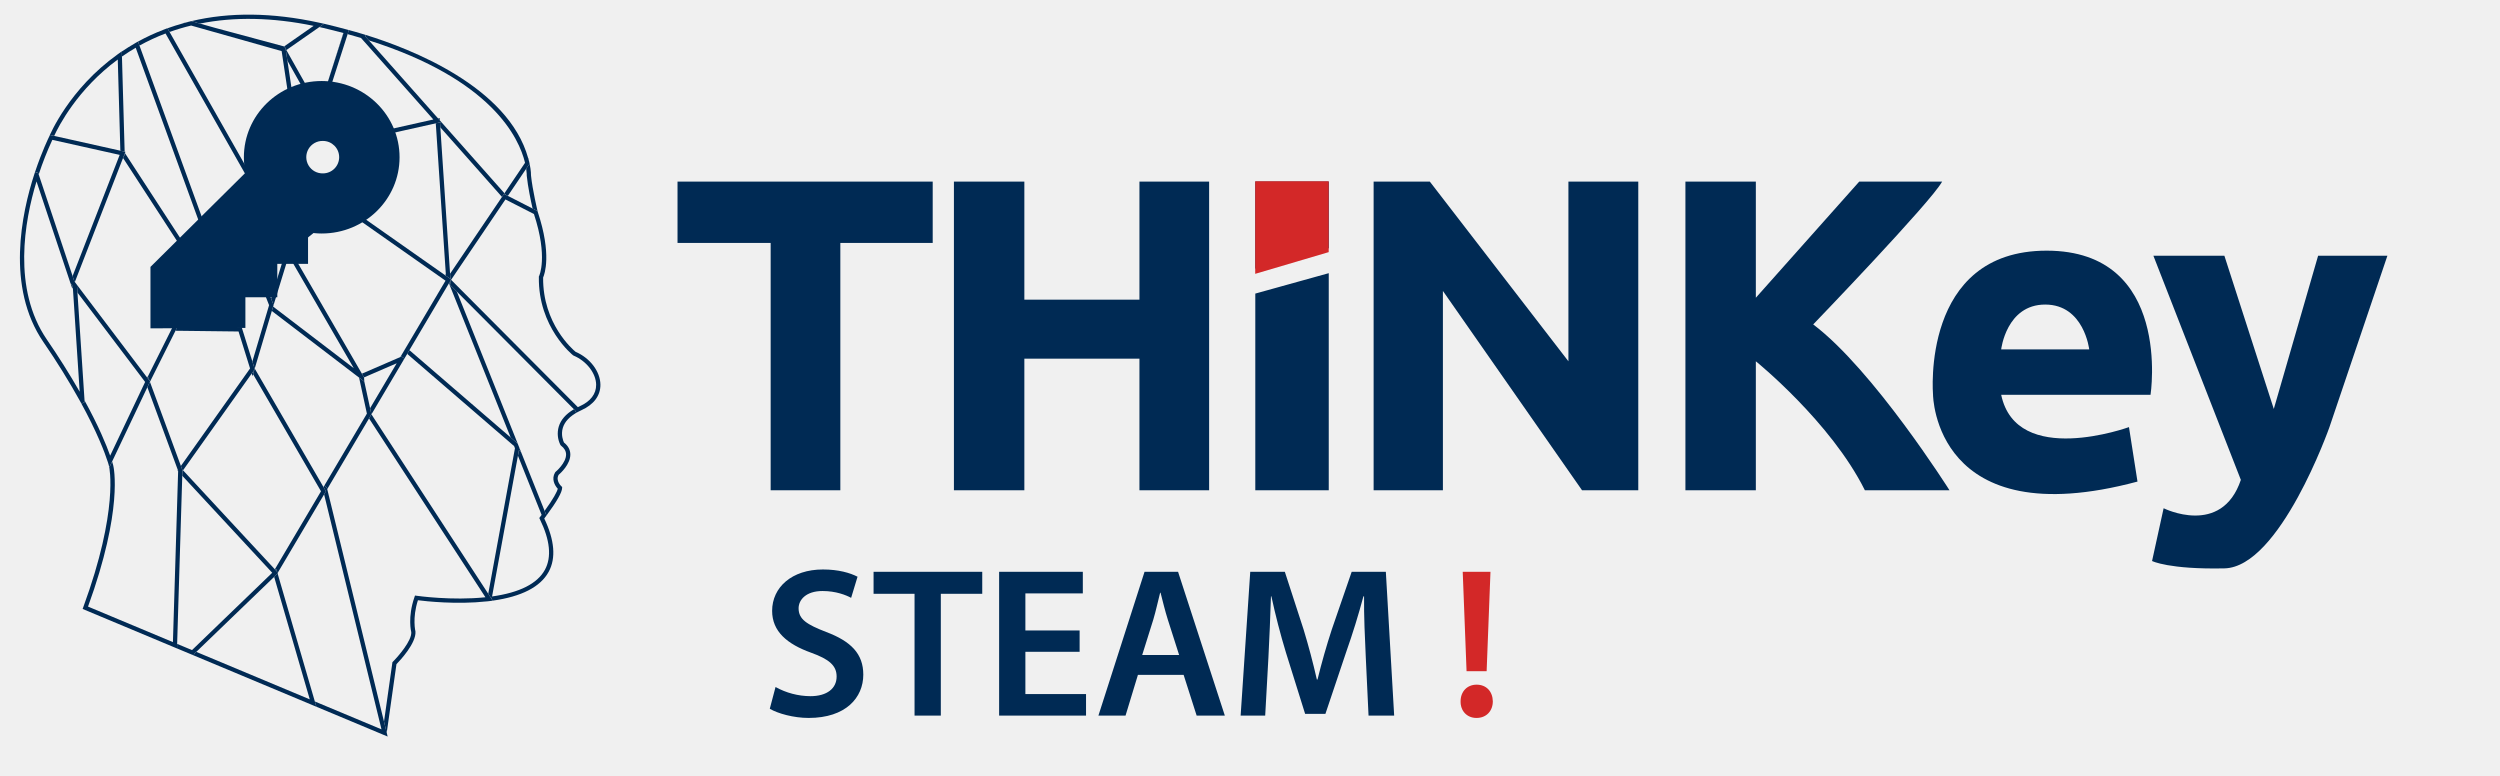
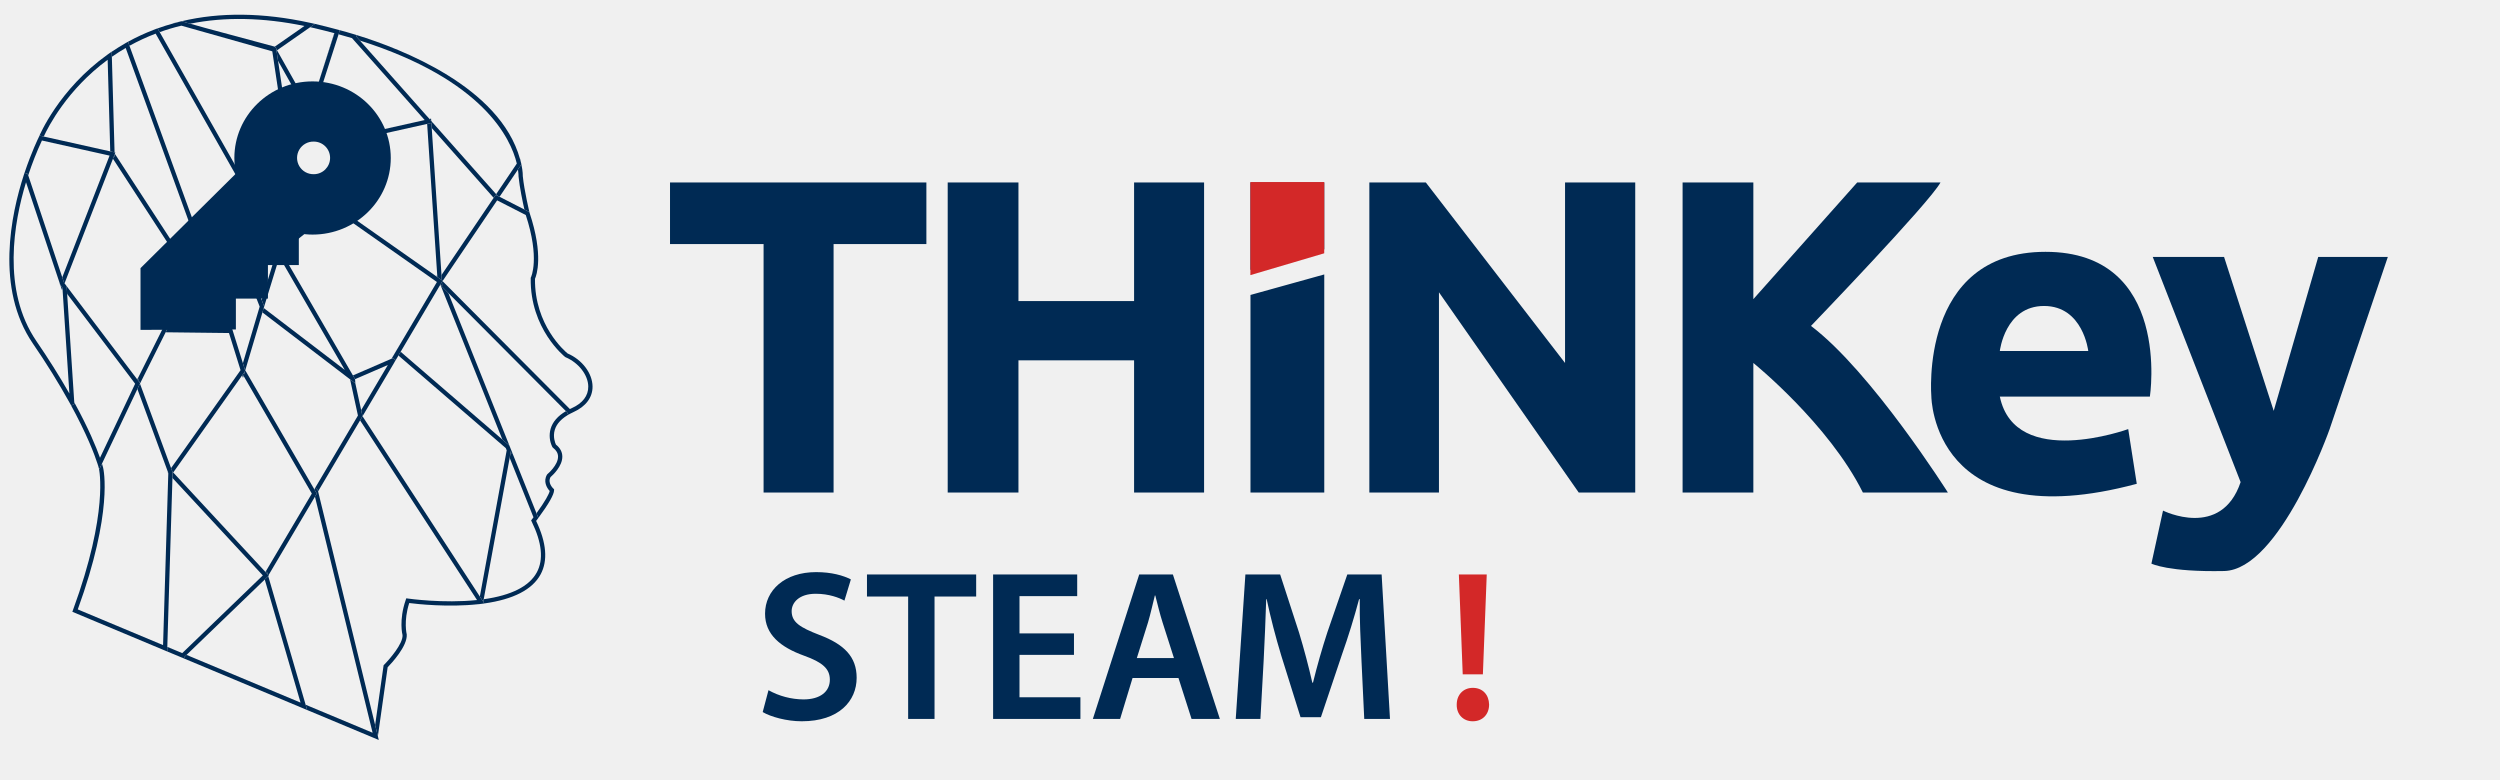
- <svg xmlns="http://www.w3.org/2000/svg" width="216" height="67" fill="none">
-   <mask id="a" style="mask-type:luminance" maskUnits="userSpaceOnUse" x="0" y="0" width="216" height="67">
-     <path d="M.917 0h214.417v66.306H.917V0Z" fill="#fff" />
+ <svg xmlns="http://www.w3.org/2000/svg" width="215" height="67" fill="none">
+   <mask id="a" style="mask-type:luminance" maskUnits="userSpaceOnUse" x="0" y="0" width="215" height="67">
+     <path d="M0 0h214.417v66.306H0V0Z" fill="#fff" />
  </mask>
  <g mask="url(#a)">
-     <path d="M145.62 15.693V42.36h6.085V31.216s6.477 5.228 9.421 11.144h7.311s-6.575-10.409-11.776-14.33c0 0 10.206-10.605 11.138-12.337h-7.164l-8.93 10.033V15.693h-6.085Z" fill="#002A54" />
-     <path d="M172.902 30.186s.442-3.872 3.803-3.872c3.361 0 3.803 3.872 3.803 3.872h-7.606Zm3.926-8.529c-10.894 0-9.814 12.451-9.814 12.451s.098 12.206 17.665 7.5l-.736-4.706s-9.716 3.53-11.041-2.794h12.905s1.914-12.451-8.979-12.451Z" fill="#002A54" />
-     <path d="M186.054 22.098h6.133l4.269 13.236 3.828-13.236h5.986l-5.005 14.805s-4.269 12.107-9.078 12.205c-4.808.099-6.249-.637-6.249-.637l.999-4.559s5.005 2.5 6.673-2.45l-7.556-19.364ZM67.007 59.357a6.288 6.288 0 0 0 3.007.793c1.458 0 2.27-.682 2.27-1.696 0-.94-.628-1.493-2.215-2.064-2.047-.737-3.357-1.825-3.357-3.612 0-2.028 1.697-3.576 4.39-3.576 1.347 0 2.344.295 2.99.627l-.554 1.825c-.443-.24-1.31-.59-2.472-.59-1.44 0-2.067.774-2.067 1.492 0 .959.72 1.401 2.38 2.046 2.16.811 3.21 1.899 3.21 3.686 0 1.99-1.512 3.742-4.722 3.742-1.31 0-2.675-.387-3.358-.793l.498-1.88ZM79.018 51.303h-3.542v-1.898h9.39v1.898h-3.579v10.524h-2.27V51.303ZM93.28 56.316h-4.687v3.65h5.24v1.86h-7.509V49.406h7.232v1.861h-4.963v3.207h4.686v1.843ZM101.877 56.593l-.978-3.06c-.24-.755-.442-1.603-.627-2.322h-.037c-.184.719-.369 1.585-.59 2.322l-.96 3.06h3.192Zm-3.56 1.714-1.07 3.52h-2.344l3.985-12.422h2.897l4.04 12.422h-2.435l-1.125-3.52h-3.949ZM118.002 56.758c-.074-1.603-.166-3.538-.147-5.234h-.056a63.308 63.308 0 0 1-1.476 4.774l-1.808 5.381h-1.752l-1.661-5.308a60.701 60.701 0 0 1-1.254-4.847h-.037a271.43 271.43 0 0 1-.221 5.308l-.277 4.995h-2.122l.83-12.422h2.989l1.623 4.994a62.15 62.15 0 0 1 1.144 4.313h.056a60.397 60.397 0 0 1 1.236-4.331l1.716-4.976h2.952l.719 12.422h-2.214l-.24-5.069Z" fill="#002A54" />
-     <path d="m126.711 57.993-.332-8.588h2.398l-.332 8.588h-1.734Zm.849 4.037c-.812 0-1.384-.608-1.365-1.438 0-.847.571-1.437 1.383-1.437.849 0 1.384.59 1.402 1.437 0 .83-.553 1.438-1.402 1.438h-.018Z" fill="#D32828" />
-     <path d="m42.531 32.836 2.196 5.486-2.196-5.486ZM47.025 44.8l.13-.176.005-.006-.136.18.001.001ZM38.977 24.174l.039.04-.04-.04ZM38.528 23.825h.001l-.007-.108-.063-.063.069.17ZM49.79 35.664l-.112-.213-.09-.091c-.694.405-1.136.91-1.314 1.505a2.186 2.186 0 0 0 .145 1.578l.05.057c.29.221.434.469.44.757.013.746-.897 1.503-.906 1.51l-.041.048c-.342.57-.03 1.136.229 1.41-.055.256-.377.867-1.137 1.914l-2.032-5.076 2.193 5.48c.896-1.214 1.353-2.018 1.353-2.387v-.081l-.06-.056c-.022-.02-.523-.483-.244-.99.168-.144 1.028-.925 1.013-1.777-.007-.391-.192-.734-.55-1.018-.062-.132-.281-.664-.098-1.269.166-.547.612-1.013 1.325-1.386l.005-.003-.006.003-.163.085ZM42.063 51.96v.003l.249-.031.006-.001-.037.004c-.073.01-.145.016-.218.024Z" fill="#002A54" />
-     <path d="m44.836 38.903-.084.477.615 1.538 1.429 3.57-.203.267.05.102c.884 1.806 1.032 3.275.44 4.367-.65 1.2-2.186 1.976-4.566 2.31l-.04.217.094.145c2.5-.351 4.128-1.19 4.837-2.496.64-1.18.51-2.728-.383-4.6v-.003l.134-.178.057-.075-.001-.002-2.193-5.479-.186-.16ZM46.134 18.491l-1.62-.828 1.62.828ZM45.646 13.647l-.011.017c.036.13.074.26.105.394l-.094-.411ZM45.51 15.17c.096.963.363 2.22.505 2.847l.421.215.024.071.002.008c-.02-.084-.459-1.918-.583-3.151 0-.017.012-.395-.122-1.019l-.294.435c.054.36.047.573.048.595ZM43.585 16.699l.776-1.15-.776 1.15Z" fill="#002A54" />
-     <path d="M31.869 3.488c10.643 3.369 12.983 8.445 13.494 10.578l-1.002 1.483-.776 1.15-5.58-6.294 5.703 6.432.155.078.015.009 1.586-2.348.294-.435v-.002l-.017-.077v-.004c-.031-.133-.07-.264-.106-.394C43.908 7.469 35.429 4.199 31.607 3.02l-.042.125.304.342Z" fill="#002A54" />
-     <path d="m37.852 10.232.108.122.045.05-.016-.203-.137.03ZM37.44 10.325l-5.946-6.703 5.946 6.703ZM38.045 11.006v.002l5.205 5.87-5.205-5.872ZM44.493 38.73l-.075-.19.075.19ZM44.748 39.379l.003.008.001-.007.084-.477v-.001l-.088.477Z" fill="#002A54" />
-     <path d="m44.874 38.688-.135-.336.135.34-.039.21h.001l.186.16.003.003-.151-.377ZM35.062 30.054l3.431-5.803-3.433 5.803h.002ZM35.373 30.253l9.355 8.069-2.196-5.486-3.057-7.635-.664-.668 5.31 13.265-8.748-7.545ZM43.67 17.232l-4.693 6.944 4.693-6.944ZM37.651 10.656l.531 7.975-.53-7.975ZM38.005 10.405v.001l.126.143-.115.025.387 5.807-.358-5.373v-.002l5.205 5.871.122.137-4.485 6.636 4.66-6.895.16.082-5.702-6.432ZM37.852 10.233l-.247-.279v.001l.325.367.03.033-.108-.122ZM43.707 16.836l.156.08-.156-.08Z" fill="#002A54" />
-     <path d="M50.078 35.106a6.357 6.357 0 0 0-.15.072L39.096 24.296l-.083-.082-.038-.038 4.694-6.944.844.431 1.62.829c1.23 3.738.452 5.343.444 5.358l-.02.038v.044c-.064 4.368 2.93 6.744 2.96 6.768l.042.024c1.117.47 1.936 1.526 1.948 2.512.01.799-.484 1.446-1.43 1.87Zm-.35-4.712c-.24-.196-2.843-2.428-2.802-6.417.129-.29.755-2.005-.463-5.666l-.003-.007-.024-.072-.42-.215-2.139-1.093-.015-.008-.155-.08-.16-.081-4.66 6.895.03.448.067.048-.058.097.022.328-.153-.107-.02.034.035.035.665.668L49.588 35.36l.09.09.112.214.163-.085.006-.003c.086-.045.176-.09.272-.134 1.073-.482 1.657-1.267 1.645-2.21-.014-1.138-.896-2.3-2.149-2.837Z" fill="#002A54" />
-     <path d="m38.402 16.381-.386-5.806-4.747 1.061 4.382-.98.531 7.975.34 5.087.006.108.388.272-.03-.448-.484-7.269ZM38.005 10.405v-.002l-.045-.048-.03-.033.075.084ZM38.796 24.464l.152.107-.022-.328-.13.22ZM28.102 7.764l1.577-4.91-.015-.004-1.562 4.914Z" fill="#002A54" />
-     <path d="m30.132 2.595-.073.282-.583 1.816.56-1.744c.416.112.796.22 1.154.33l.304.343 5.946 6.703-6.873 1.538-.32-.59.415.765-.026.187 2.633-.589 4.747-1.062.115-.025-.126-.143-.075-.084-.325-.367-2.656-2.994-3.08-3.473-.304-.342.042-.125-.18-.056c-.449-.138-.93-.275-1.472-.419l-.006-.002.007.003.176.048ZM31.977 35.27l2.296-3.883-.002.001-2.294 3.882ZM35.06 30.053l-.47.795h.002l.47-.794h-.002ZM44.748 39.378l.087-.476.039-.21-.135-.34-.011-.03-9.355-8.07-.191.323 9.236 7.966.074.188-.41 2.232-1.898 10.34-10.091-15.503L42.476 51.75l.04-.217.907-4.937 1.325-7.218ZM24.652 21.596l.04.069.04-.133-.08.064Z" fill="#002A54" />
-     <path d="m38.528 23.826-.002-.001-5.343-3.753-3.302-2.32-.025.185-.167.132 8.803 6.183-3.431 5.802-.47.794h-.002l-2.37 1.027 2.464-1.067.242.14-.068.176-.093.157.418-.705.19-.323 3.403-5.755.02-.034.13-.22.058-.098-.067-.047-.388-.273ZM31.815 36.268l.07-.117-.06.1-.01.017Z" fill="#002A54" />
-     <path d="m34.765 31.28.093-.156.067-.176-.242-.14-2.463 1.067-.951.411.064.11.024.02.008.037.09.154 2.816-1.219h.002l-2.297 3.882.003-.005.095.454.016.075.003.004 2.672-4.517ZM31.815 36.267l.01-.016-3.553 6.008 4.52 18.515-4.52-18.514 3.543-5.992ZM28.003 42.715l4.134 16.93-4.134-16.93ZM33.376 63.59l-.307-.129.307.128ZM32.093 35.798l-.003-.004.002.007-.208.351L41.94 51.603c-2.905.307-5.9-.123-5.931-.127l-.152-.022-.05.144c-.602 1.74-.281 3.004-.273 3.022.05.738-1.127 2.09-1.584 2.548l-.044.044-.728 5.14.235.966.841-5.934c.31-.318 1.714-1.812 1.642-2.823-.003-.011-.288-1.138.212-2.7.662.085 3.352.386 5.954.098.073-.008.146-.015.218-.024l.037-.004.256-.032-.003-.004-.094-.145-10.384-15.952Z" fill="#002A54" />
-     <path d="m31.98 35.265-.003.005.097.45-.094-.455ZM23.172 26.628l-1.366 4.606 1.366-4.606ZM23.248 26.367l-.039.134.04-.133ZM23.598 26.49l6.97 5.323-6.97-5.323ZM27.733 42.446l-2.707-4.665 2.707 4.666ZM31.358 32.414l-.025-.02.034.06-.009-.04ZM31.976 35.27l-.499-2.299-7.992-6.103 7.54 5.758.071.329.604 2.782L27.996 42l-.048.082-1.608-2.772 1.609 2.773.086-.146.209.208.028.114 3.553-6.008.058-.099.208-.352-.001-.006-.017-.075-.097-.449ZM24.874 22.33l-1.25 4.069-.012.04 1.262-4.11Z" fill="#002A54" />
-     <path d="m31.454 32.607-.09-.154-.032-.056-.064-.11-6.137-10.6-.08.063-.107.35 5.624 9.713-6.97-5.324-.113.379 7.992 6.103M24.945 21.365l-.105-.181-.108.35.213-.17ZM23.209 26.5l-.038.127.077-.257-.04.13ZM14.884 28.309l2.188-4.752-2.188 4.753v-.001ZM21.887 16.268l-2.593 1.583 2.593-1.583Z" fill="#002A54" />
-     <path d="m30.155 11.876.125.232-.595 4.355-.174 1.277-4.566 3.625-.212.168-.04.132-.698 2.271-.572 1.866-2.03-5.184 2.246 5.736-.014.045 1.25-4.07.07-.229.107-.35.08-.063 4.558-3.618.166-.132.026-.184.177-1.298.578-4.23.025-.187-.414-.766-1.81-3.347-.063.198-1.31.05 1.066-.04 2.024 3.743ZM22.07 16.589l-2.62 1.599 2.62-1.6ZM20.495 28.27l-.717-2.301.717 2.301ZM16.272 21.647l.303-.546-.305.548 1.222 1.878-1.22-1.88ZM23.249 26.37l-1.81-4.625 1.81 4.624ZM26.306 7.859 24.83 5.236l1.476 2.623ZM24.56 4.003l2.536-1.769-2.536 1.769Z" fill="#002A54" />
-     <path d="M27.936 2.416c.623.147 1.19.29 1.728.434.005 0 .01.002.015.004l-1.577 4.91-1.396.054-1.965-3.492 2.85-1.987c.113.023.228.049.345.077Zm-1.04 5.738-.279.036.449-.017 1.309-.05.063-.198 1.038-3.232.583-1.816.073-.282-.175-.048-.008-.002a54.548 54.548 0 0 0-1.927-.487L28 2.053l-3.259 2.273 2.154 3.828ZM27.586 1.962l-.047-.01.047.01ZM26.765 60.424l-2.776-9.542 2.776 9.542ZM32.793 60.774l-4.521-18.515-.028-.114-.209-.208-.086.146.212.365-4.154 7.023 3.996-6.756 4.135 16.93.823 3.371-5.759-2.409-2.927-10.064 3.06 10.52 5.734 2.398.307.128.117.05-.079-.321-.235-.966-.386-1.578ZM23.745 49.188l.88-1.487-.88 1.487ZM15.39 40.72l.001-.04-.02-.057-.031.043.05.054Z" fill="#002A54" />
-     <path d="m22.01 31.844-.008.023.01.033-.034.05-.113.38 3.162 5.451 2.707 4.666-3.109 5.254-.88 1.488L21.3 46.55l2.486 2.68.084-.08.073.25.064.07 4.154-7.023-.212-.365-1.608-2.772-4.332-7.467ZM15.792 2.003l.034.01c.215-.06.43-.124.647-.175l-.681.165ZM18.508 2.387l-1.236-.349c2.979-.601 6.277-.536 9.824.196l-2.537 1.769.063.11.041.012.013.085.065.116L28 2.053l-.411-.09-.004-.001-.046-.01c-4.006-.873-7.71-.915-11.014-.125l.043.012 1.94.548ZM23.986 49.55l-4.09 3.941 3.79-3.651.303 1.042 2.775 9.542-9.804-4.102-.166.16-.063.124-.166-.05 10.331 4.323.126.053.312.13-3.06-10.519-.288-.992Z" fill="#002A54" />
-     <path d="m23.785 49.232.158.17-.073-.252-.085.082ZM26.617 8.19l.278-.036-2.154-3.828-.065-.116.154 1.025 1.476 2.624-.896.116-.166.022-.237-1.582.271 1.807-.054.15.04-.006 1.353-.176ZM24.9 8.185l-.3-1.989.3 1.989ZM14.117 2.569l.002.002c.066-.025.132-.053.199-.078l-.2.076Z" fill="#002A54" />
-     <path d="m16.514 2.207 7.82 2.208.267 1.781.299 1.988L24 10.659 22.1 15.894l.24.422 1.943-5.35.942-2.594.054-.15-.27-1.807-.178-1.18-.154-1.025-.013-.085-.041-.011-.066-.099-6.048-1.628-1.94-.548-.043-.012h-.003l-.046.01-.004.001c-.216.051-.43.115-.646.175a17.62 17.62 0 0 0-1.356.43l.182.32c.607-.219 1.232-.406 1.862-.556ZM22.173 16.771l.114-.315-.218.133.104.182ZM14.929 55.873l.143.06-.143-.06ZM16.795 56.48l.166-.159 2.936-2.83 4.09-3.94.05-.049-.03-.031-.064-.07-.158-.17-2.485-2.68-5.486-5.917-.054.077-.012.394 5.398 5.822 2.374 2.56-4.11 3.96-2.82 2.72-1.285-.536.065-2.122-.077 2.516 1.272.53h.001l.166.051.063-.125ZM21.805 31.234l-1.64-5.267 1.274-4.222 1.81 4.624-.077.259-1.367 4.606Zm1.793-4.745.015-.05.012-.04.014-.045-2.245-5.736-1.616 5.351.718 2.302.387.004 1.12 3.591.006-.022 1.477-4.976.112-.379ZM21.744 32.278l.07.224.05-.172.114-.38-.234.328Z" fill="#002A54" />
-     <path d="m14.302 2.893 7.586 13.375-2.593 1.582-1.787 1.09-1.67-4.592 1.776 4.883-.064.116 1.9-1.16 2.62-1.598.218-.133.097-.06-.046-.08-.24-.422-7.447-13.13-.182-.322-.002-.004-.147.054-.004.002c-.066.024-.132.052-.198.078-.745.285-1.48.626-2.194 1.018l.126.348c.73-.404 1.486-.755 2.25-1.045ZM11.894 3.607c-.053.029-.107.056-.16.086l-.093.057v.003c.03-.018.062-.039.093-.056l.16-.09ZM21.977 31.95l.035-.05-.01-.033-1.12-3.592-.387-.004-5.088-.06h-.072l-.118.257-1.43 2.86 1.376-2.751.387.004 5.06.06.755 2.423.24.771-5.976 8.423.133.362-.002.09.054-.076 5.93-8.356.233-.329ZM10.247 4.636l-.004.002-.08.057v.002l.08-.058.004-.003Z" fill="#002A54" />
-     <path d="M10.536 4.883c.393-.272.793-.526 1.19-.757l5.483 15.073-1.144 2.06-.02.038-5.25-8.07 5.476 8.422.304-.548.974-1.754.065-.116-1.777-4.883-3.786-10.41-.127-.348-.03.017-.16.09-.094.056c-.372.213-.746.449-1.117.698l.048 1.663-.035-1.23ZM13.787 31.327l1.43-2.859.119-.258 2.156-4.683-1.221-1.878-5.476-8.421-.02.053.005.2-.076-.018-.073.188 6.44 9.906-2.186 4.752-2.105 4.208.138.375.051.067-.015.03.001.003.832-1.665ZM6.615 24.564l-.147-.197.149.2 6.101 8.06-6.103-8.063ZM6.271 23.852l1.961-5.046-1.96 5.046ZM6.05 24.424l.043.056-.03-.09-.013.034ZM12.54 33.002l-1.348 2.841 1.348-2.84ZM15.748 41.105l.012-.394.003-.091-.134-.362-.845-2.298-1.83-4.968v-.002l-2.038 4.295 1.817-3.829 1.783 4.846.854 2.32.022.058-.002.04-.382 12.537-.068 2.222-7.334-3.07c3.062-8.422 2.215-12.046 2.178-12.194 0 0-.027-.115-.096-.342l-.23.485-.143-.442v-.002c.078.251.11.38.11.387.01.036.86 3.735-2.226 12.147l-.06.166 7.79 3.26.141.059.223.093.076-2.517.379-12.404Z" fill="#002A54" />
-     <path d="m12.78 32.517-.004-.012-.058.122.2.265-.138-.375ZM6.685 30.806l-.393-5.987.393 5.987Z" fill="#002A54" />
-     <path d="m7.303 34.596-.612-9.32 5.848 7.726-1.348 2.841-1.673 3.526c-.332-.934-.99-2.54-2.215-4.773Zm2.155 5.762.23-.485 1.228-2.588 2.038-4.295.014-.031-.05-.068-.2-.264-6.102-8.06.031.04.665 10.132-.268.134-.093-.152-.003-.006.003.006c1.445 2.63 2.101 4.381 2.363 5.193v.002l.144.442ZM4.32 11.661l.36.08c.377-.823 2.006-4.03 5.495-6.599L10.31 9.9l.088 3.119.372.083-.199-6.987-.047-1.662V4.44l-.277.196-.004.003c-.028.02-.054.04-.081.058-4.19 2.995-5.844 6.939-5.91 7.1l.003-.007.065-.129ZM10.776 13.28l-.072.183.077.018-.005-.201Z" fill="#002A54" />
-     <path d="m4.523 12.084 5.817 1.298-2.108 5.424-1.96 5.046-2.928-8.774a26.967 26.967 0 0 1 1.179-2.994ZM3.33 15.04l3.093 9.27.044.058 2.001-5.152 2.162-5.564.073-.188.07-.182.021-.053.044-.112-.07-.015-.37-.083-5.72-1.277-.36-.08-.064.129-.003.007c-.035.07-.624 1.268-1.224 3.063l.262.088.041.091ZM6.093 24.48l.153.458.046-.119-.005-.078-.203-.288-.192-.576.17.513.031.09Z" fill="#002A54" />
-     <path d="m3.155 15.675 2.736 8.202.193.576.203.288.005.078.393 5.987.2 3.04a65.834 65.834 0 0 0-2.836-4.509c-2.993-4.381-1.934-10.241-.894-13.662Zm3.89 19.198.268-.134-.665-10.131-.031-.042-.15-.2-.043-.058-3.093-9.269-.04-.09-.263-.09h-.001l-.058.177C1.867 18.418.503 24.8 3.744 29.545a63.196 63.196 0 0 1 3.204 5.17l.003.006.093.152ZM27.903 14.98a1.402 1.402 0 1 1-.002-2.803 1.402 1.402 0 0 1 .002 2.804ZM27.796 7c-3.714 0-6.725 2.95-6.725 6.588 0 .463.05.915.142 1.351l-.011-.008L13 23.06v5.31l8.202-.037v-2.651h2.756v-2.885h2.657v-2.73c.384.067.777.108 1.18.108 3.716 0 6.727-2.95 6.727-6.587C34.522 9.95 31.51 7 27.796 7ZM58.538 15.693v5.294h8.047V42.36h6.02V20.987h7.981v-5.294H58.538ZM82.419 15.693V42.36h6.085V30.987h9.944V42.36h6.02V15.693h-6.02v10.196h-9.944V15.693h-6.085ZM108.458 15.693v7.516l6.346-1.764v-5.752h-6.346ZM114.804 23.602l-6.346 1.764V42.36h6.346V23.602ZM118.681 15.693V42.36h5.986V25.137l12.022 17.223h4.858V15.693h-6.036v15.523l-11.972-15.523h-4.858Z" fill="#002A54" />
-     <path d="M108.45 15.66v8l6.35-1.876V15.66h-6.35Z" fill="#D32828" />
+     <path d="M144.703 15.693V42.36h6.085V31.216s6.477 5.228 9.421 11.144h7.311s-6.575-10.409-11.776-14.33c0 0 10.206-10.605 11.138-12.337h-7.164l-8.93 10.033V15.693h-6.085Z" fill="#002A54" />
+     <path d="M171.985 30.186s.442-3.872 3.803-3.872c3.361 0 3.803 3.872 3.803 3.872h-7.606Zm3.926-8.529c-10.894 0-9.814 12.451-9.814 12.451s.098 12.206 17.665 7.5l-.736-4.706s-9.716 3.53-11.041-2.794h12.905s1.914-12.451-8.979-12.451Z" fill="#002A54" />
+     <path d="M185.137 22.098h6.133l4.269 13.236 3.828-13.236h5.986l-5.005 14.805s-4.269 12.107-9.078 12.205c-4.808.099-6.249-.637-6.249-.637l.999-4.559s5.005 2.5 6.673-2.45l-7.556-19.364ZM66.09 59.357a6.288 6.288 0 0 0 3.007.793c1.458 0 2.27-.682 2.27-1.696 0-.94-.628-1.493-2.215-2.064-2.047-.737-3.357-1.825-3.357-3.612 0-2.028 1.697-3.576 4.39-3.576 1.347 0 2.344.295 2.99.627l-.554 1.825c-.443-.24-1.31-.59-2.472-.59-1.44 0-2.067.774-2.067 1.492 0 .959.72 1.401 2.38 2.046 2.16.811 3.21 1.899 3.21 3.686 0 1.99-1.512 3.742-4.722 3.742-1.31 0-2.675-.387-3.358-.793l.498-1.88ZM78.1 51.303H74.56v-1.898h9.39v1.898H80.37v10.524H78.1V51.303ZM92.362 56.316h-4.686v3.65h5.24v1.86h-7.509V49.406h7.232v1.861h-4.963v3.207h4.686v1.843ZM100.96 56.593l-.978-3.06c-.24-.755-.442-1.603-.627-2.322h-.037c-.184.719-.369 1.585-.59 2.322l-.96 3.06h3.192Zm-3.56 1.714-1.07 3.52h-2.344l3.985-12.422h2.897l4.04 12.422h-2.435l-1.125-3.52h-3.949ZM117.085 56.758c-.074-1.603-.166-3.538-.147-5.234h-.056a63.308 63.308 0 0 1-1.476 4.774l-1.808 5.381h-1.752l-1.661-5.308a60.701 60.701 0 0 1-1.254-4.847h-.037a271.43 271.43 0 0 1-.221 5.308l-.277 4.995h-2.122l.83-12.422h2.989l1.624 4.994c.442 1.456.83 2.93 1.143 4.313h.056a60.397 60.397 0 0 1 1.236-4.331l1.716-4.976h2.952l.719 12.422h-2.214l-.24-5.069Z" fill="#002A54" />
+     <path d="m125.794 57.993-.332-8.588h2.398l-.332 8.588h-1.734Zm.849 4.037c-.812 0-1.384-.608-1.365-1.438 0-.847.571-1.437 1.383-1.437.849 0 1.384.59 1.402 1.437 0 .83-.553 1.438-1.402 1.438h-.018Z" fill="#D32828" />
+     <path d="m41.614 32.836 2.196 5.486-2.196-5.486ZM46.108 44.8l.13-.176.005-.006-.136.18.001.001ZM38.06 24.174l.039.04-.04-.04ZM37.61 23.825h.002l-.007-.108-.063-.063.069.17ZM48.873 35.664l-.112-.213-.09-.091c-.694.405-1.136.91-1.314 1.505a2.186 2.186 0 0 0 .145 1.578l.05.057c.29.221.434.469.44.757.013.746-.897 1.503-.906 1.51l-.041.048c-.342.57-.03 1.136.229 1.41-.055.256-.377.867-1.137 1.914l-2.032-5.076 2.193 5.48c.896-1.214 1.353-2.018 1.353-2.387v-.081l-.06-.056c-.022-.02-.523-.483-.244-.99.168-.144 1.028-.925 1.013-1.777-.007-.391-.192-.734-.55-1.018-.062-.132-.281-.664-.098-1.269.166-.547.612-1.013 1.325-1.386l.005-.003-.006.003-.163.085ZM41.146 51.96v.003l.249-.031.006-.001-.037.004c-.073.01-.145.016-.218.024Z" fill="#002A54" />
+     <path d="m43.92 38.903-.085.477.615 1.538 1.429 3.57-.203.267.05.102c.884 1.806 1.032 3.275.44 4.367-.65 1.2-2.186 1.976-4.566 2.31l-.04.217.094.145c2.5-.351 4.128-1.19 4.836-2.496.64-1.18.512-2.728-.382-4.6v-.003l.134-.178.057-.075-.001-.002-2.193-5.479-.186-.16ZM45.217 18.491l-1.62-.828 1.62.828ZM44.73 13.647l-.012.017c.036.13.074.26.105.394l-.094-.411ZM44.594 15.17c.096.963.362 2.22.504 2.847l.421.215.024.071.002.008c-.02-.084-.459-1.918-.583-3.151 0-.017.012-.395-.122-1.019l-.294.435c.054.36.047.573.048.595ZM42.668 16.699l.776-1.15-.776 1.15Z" fill="#002A54" />
+     <path d="M30.952 3.488c10.643 3.369 12.983 8.445 13.494 10.578l-1.002 1.483-.776 1.15-5.58-6.294 5.703 6.432.155.078.015.009 1.586-2.348.294-.435v-.002l-.017-.077v-.004c-.031-.133-.07-.264-.106-.394C42.99 7.469 34.512 4.199 30.69 3.02l-.042.125.304.342Z" fill="#002A54" />
+     <path d="m36.935 10.232.108.122.045.05-.016-.203-.137.03ZM36.523 10.325l-5.946-6.703 5.945 6.703ZM37.128 11.006v.002l5.205 5.87-5.205-5.872ZM43.576 38.73l-.075-.19.075.19ZM43.831 39.379l.003.008.001-.007.084-.477v-.001l-.088.477Z" fill="#002A54" />
+     <path d="m43.957 38.688-.135-.336.135.34-.039.21h.001l.186.16.003.003-.151-.377ZM34.145 30.054l3.431-5.803-3.432 5.803ZM34.456 30.253l9.355 8.069-2.196-5.486-3.057-7.635-.664-.668 5.31 13.265-8.748-7.545ZM42.753 17.232l-4.693 6.944 4.693-6.944ZM36.734 10.656l.532 7.975-.532-7.975ZM37.088 10.405v.001l.126.143-.115.025.387 5.807-.358-5.373v-.002l5.205 5.871.122.137-4.485 6.636 4.66-6.895.16.082-5.702-6.432ZM36.935 10.233l-.248-.279v.001l.326.367.03.033-.108-.122ZM42.79 16.836l.156.08-.156-.08Z" fill="#002A54" />
+     <path d="M49.16 35.106a6.357 6.357 0 0 0-.15.072L38.18 24.296l-.083-.082-.038-.038 4.694-6.944.844.431 1.62.829c1.23 3.738.452 5.343.444 5.358l-.02.038v.044c-.064 4.368 2.93 6.744 2.96 6.768l.042.024c1.117.47 1.936 1.526 1.948 2.512.01.799-.484 1.446-1.43 1.87Zm-.35-4.712c-.24-.196-2.842-2.428-2.801-6.417.13-.29.755-2.005-.463-5.666l-.003-.007-.024-.072-.42-.215-2.138-1.093-.016-.008-.155-.08-.16-.081-4.66 6.895.03.448.067.048-.058.097.022.328-.153-.107-.02.034.035.035.665.668L48.67 35.36l.09.09.112.214.163-.085.006-.003c.086-.045.176-.09.272-.134 1.073-.482 1.657-1.267 1.646-2.21-.014-1.138-.897-2.3-2.15-2.837Z" fill="#002A54" />
+     <path d="m37.485 16.381-.386-5.806-4.747 1.061 4.382-.98.531 7.975.34 5.087.006.108.388.272-.03-.448-.484-7.269ZM37.088 10.405v-.002l-.045-.048-.03-.033.075.084ZM37.879 24.464l.152.107-.021-.328-.131.22ZM27.185 7.764l1.577-4.91-.015-.004-1.562 4.914Z" fill="#002A54" />
+     <path d="m29.215 2.595-.073.282-.583 1.816.56-1.744c.416.112.796.22 1.154.33l.304.343 5.946 6.703-6.873 1.538-.32-.59.415.765-.026.187 2.633-.589 4.747-1.062.115-.025-.126-.143-.075-.084-.325-.367-2.656-2.994-3.08-3.473-.304-.342.042-.125-.18-.056c-.449-.138-.93-.275-1.472-.419l-.006-.002.007.003.176.048ZM31.06 35.27l2.296-3.883-.002.001-2.294 3.882ZM34.143 30.053l-.47.795h.002l.47-.794h-.002ZM43.83 39.378l.088-.476.039-.21-.135-.34-.011-.03-9.355-8.07-.191.323 9.236 7.966.074.188-.41 2.232-1.898 10.34-10.091-15.503L41.559 51.75l.04-.217.907-4.937 1.325-7.218ZM23.735 21.596l.04.069.04-.133-.08.064Z" fill="#002A54" />
+     <path d="m37.611 23.826-.001-.001-5.344-3.753-3.302-2.32-.025.185-.166.132 8.802 6.183-3.431 5.802-.47.794h-.002l-2.37 1.027 2.464-1.067.242.14-.068.176-.093.157.418-.705.19-.323 3.403-5.755.02-.034.13-.22.058-.098-.067-.047-.388-.273ZM30.898 36.268l.07-.117-.06.1-.01.017Z" fill="#002A54" />
+     <path d="m33.848 31.28.093-.156.067-.176-.242-.14-2.463 1.067-.951.411.064.11.024.02.008.037.09.154 2.816-1.219h.002L31.06 35.27l.003-.005.095.454.016.075.003.004 2.672-4.517ZM30.898 36.267l.01-.016-3.553 6.008 4.52 18.515-4.52-18.514 3.543-5.992ZM27.086 42.715l4.134 16.93-4.134-16.93ZM32.459 63.59l-.307-.129.307.128ZM31.176 35.798l-.003-.004.002.007-.208.351 10.057 15.451c-2.905.307-5.9-.123-5.931-.127l-.152-.022-.05.144c-.602 1.74-.281 3.004-.273 3.022.05.738-1.127 2.09-1.585 2.548l-.043.044-.728 5.14.235.966.841-5.934c.31-.318 1.714-1.812 1.642-2.823-.003-.011-.288-1.138.213-2.7.661.085 3.352.386 5.953.098.073-.008.146-.015.218-.024l.037-.004.256-.032-.003-.004-.094-.145-10.384-15.952Z" fill="#002A54" />
+     <path d="m31.063 35.265-.003.005.097.45-.094-.455ZM22.255 26.628l-1.366 4.606 1.366-4.606ZM22.331 26.367l-.039.134.04-.133ZM22.68 26.49l6.971 5.323-6.97-5.323ZM26.816 42.446l-2.707-4.665 2.707 4.666ZM30.441 32.414l-.025-.02.034.06-.009-.04Z" fill="#002A54" />
+     <path d="m31.06 35.27-.5-2.299-7.992-6.103 7.54 5.758.071.329.604 2.782L27.079 42l-.048.082-1.608-2.772 1.609 2.773.086-.146.209.208.028.114 3.553-6.008.058-.099.208-.352-.001-.006-.016-.075-.098-.449ZM23.957 22.33l-1.25 4.069-.012.04 1.262-4.11Z" fill="#002A54" />
+     <path d="m30.537 32.607-.09-.154-.032-.056-.064-.11-6.137-10.6-.08.063-.107.35 5.624 9.713-6.97-5.324-.113.379 7.992 6.103M24.028 21.365l-.105-.181-.108.35.213-.17ZM22.292 26.5l-.038.127.077-.257-.04.13ZM13.967 28.309l2.188-4.752-2.188 4.753v-.001ZM20.97 16.268l-2.593 1.583 2.593-1.583Z" fill="#002A54" />
+     <path d="m29.238 11.876.125.232-.595 4.355-.174 1.277-4.566 3.625-.212.168-.04.132-.698 2.271-.572 1.866-2.03-5.184 2.246 5.736-.014.045 1.25-4.07.07-.229.107-.35.08-.063 4.558-3.618.166-.132.026-.184.177-1.298.578-4.23.025-.187-.414-.766-1.81-3.347-.063.198-1.31.05 1.066-.04 2.024 3.743ZM21.153 16.589l-2.62 1.599 2.62-1.6ZM19.578 28.27l-.717-2.301.717 2.301ZM15.355 21.647l.303-.546-.304.548 1.22 1.878-1.22-1.88ZM22.332 26.37l-1.81-4.625 1.81 4.624ZM25.39 7.859l-1.477-2.623 1.476 2.623ZM23.643 4.003l2.536-1.769-2.536 1.769Z" fill="#002A54" />
+     <path d="M27.02 2.416c.622.147 1.19.29 1.727.434.005 0 .01.002.015.004l-1.577 4.91-1.396.054-1.965-3.492 2.85-1.987c.114.023.228.049.346.077Zm-1.042 5.738-.278.036.449-.017 1.309-.05.063-.198 1.038-3.232.583-1.816.073-.282-.175-.048-.008-.002a54.493 54.493 0 0 0-1.927-.487l-.022-.005-3.259 2.273 2.154 3.828ZM26.669 1.962l-.047-.01.047.01ZM25.848 60.424l-2.776-9.542 2.776 9.542ZM31.876 60.774l-4.52-18.515-.029-.114-.208-.208-.087.146.212.365-4.154 7.023 3.997-6.756 4.134 16.93.823 3.371-5.759-2.409-2.927-10.064 3.06 10.52 5.734 2.398.307.128.116.05-.078-.321-.235-.966-.386-1.578ZM22.828 49.188l.88-1.487-.88 1.487ZM14.473 40.72l.001-.04-.02-.057-.031.043.05.054Z" fill="#002A54" />
+     <path d="m21.092 31.844-.006.023.01.033-.035.05-.113.38 3.162 5.451 2.707 4.666-3.109 5.254-.88 1.488-2.445-2.638 2.486 2.68.084-.08.073.25.064.07 4.154-7.023-.212-.365-1.608-2.772-4.332-7.467ZM14.875 2.003l.034.01c.215-.06.43-.124.647-.175l-.681.165ZM17.59 2.387l-1.235-.349c2.979-.601 6.277-.536 9.824.196l-2.537 1.769.063.11.041.012.013.085.065.116 3.259-2.273-.411-.09-.004-.001-.046-.01c-4.006-.873-7.71-.915-11.014-.125l.043.012 1.94.548ZM23.069 49.55l-4.09 3.941 3.79-3.651.303 1.042 2.775 9.542-9.804-4.102-.166.16-.063.124-.166-.05 10.331 4.323.126.053.312.13-3.06-10.519-.288-.992Z" fill="#002A54" />
+     <path d="m22.868 49.232.158.17-.073-.252-.085.082ZM25.7 8.19l.278-.036-2.154-3.828-.065-.116.154 1.025 1.476 2.624-.896.116-.165.022-.238-1.582.271 1.807-.054.15.04-.006L25.7 8.19ZM23.982 8.185l-.298-1.989.298 1.989ZM13.2 2.569l.002.002c.066-.025.132-.053.199-.078l-.2.076Z" fill="#002A54" />
+     <path d="m15.597 2.207 7.82 2.208.267 1.781.299 1.988-.899 2.474-1.901 5.236.239.422 1.943-5.35.942-2.594.055-.15-.272-1.807-.177-1.18-.154-1.025-.013-.085-.041-.011-.066-.099-6.048-1.628-1.94-.548-.043-.012h-.003l-.046.01-.004.001c-.216.051-.43.115-.646.175-.459.126-.912.267-1.356.43l.182.32c.607-.219 1.232-.406 1.862-.556ZM21.256 16.771l.114-.315-.218.133.104.182ZM14.012 55.873l.143.06-.143-.06ZM15.878 56.48l.166-.159 2.936-2.83 4.09-3.94.05-.049-.03-.031-.064-.07-.158-.17-2.485-2.68-5.485-5.917-.055.077-.012.394 5.398 5.822 2.374 2.56-4.11 3.96-2.82 2.72-1.285-.536.065-2.122-.077 2.516 1.272.53h.001l.166.051.063-.125ZM20.889 31.234l-1.642-5.267 1.275-4.222 1.81 4.624-.077.259-1.366 4.606Zm1.792-4.745.015-.05.012-.04.014-.045-2.245-5.736-1.616 5.351.717 2.302.388.004 1.12 3.591.006-.022 1.477-4.976.112-.379ZM20.827 32.278l.07.224.05-.172.114-.38-.234.328Z" fill="#002A54" />
+     <path d="m13.385 2.893 7.586 13.375-2.593 1.582-1.787 1.09-1.67-4.592 1.776 4.883-.064.116 1.9-1.16 2.62-1.598.218-.133.097-.06-.046-.08-.24-.422-7.447-13.13-.182-.322-.002-.004-.147.054-.004.002c-.066.024-.132.052-.198.078-.745.285-1.48.626-2.194 1.018l.126.348c.73-.404 1.486-.755 2.25-1.045ZM10.977 3.607c-.053.029-.107.056-.16.086l-.093.057v.003c.03-.018.062-.039.093-.056l.16-.09ZM21.06 31.95l.035-.05-.01-.033-1.12-3.592-.387-.004-5.088-.06h-.072l-.118.257-1.43 2.86 1.376-2.751.387.004 5.06.06.755 2.423.24.771-5.976 8.423.133.362-.002.09.054-.076 5.93-8.356.233-.329ZM9.33 4.636l-.004.002-.08.057v.002c.026-.02.052-.039.08-.058l.004-.003Z" fill="#002A54" />
+     <path d="M9.619 4.883a18 18 0 0 1 1.19-.757l5.483 15.073-1.144 2.06-.02.038-5.25-8.07 5.476 8.422.304-.548.974-1.754.065-.116-1.776-4.883-3.787-10.41-.127-.348-.03.017-.16.09-.094.056c-.372.213-.746.449-1.117.698l.048 1.663-.035-1.23ZM12.87 31.327l1.43-2.859.119-.258 2.156-4.683-1.221-1.878-5.476-8.421-.02.053.005.2-.076-.018-.073.188 6.44 9.906-2.186 4.752-2.105 4.208.138.375.051.067-.015.03.001.003.832-1.665ZM5.698 24.564l-.147-.197.149.2 6.101 8.06-6.103-8.063ZM5.354 23.852l1.961-5.046-1.96 5.046ZM5.133 24.424l.043.056-.03-.09-.013.034ZM11.623 33.002l-1.348 2.841 1.348-2.84ZM14.83 41.105l.013-.394.003-.091-.134-.362-.845-2.298-1.83-4.968v-.002l-2.038 4.295 1.817-3.829 1.783 4.846.854 2.32.022.058-.002.04-.382 12.537-.068 2.222-7.334-3.07c3.062-8.422 2.215-12.046 2.178-12.194 0 0-.027-.115-.096-.342l-.23.485-.143-.442v-.002c.078.251.11.38.11.387.01.036.86 3.735-2.226 12.147l-.06.166 7.79 3.26.141.059.223.093.076-2.517.379-12.404Z" fill="#002A54" />
+     <path d="m11.863 32.517-.004-.012-.058.122.2.265-.138-.375ZM5.768 30.806l-.393-5.987.393 5.987Z" fill="#002A54" />
+     <path d="m6.386 34.596-.612-9.32 5.848 7.726-1.347 2.841L8.6 39.37c-.332-.934-.99-2.54-2.215-4.773Zm2.155 5.762.23-.485 1.228-2.588 2.038-4.295.014-.031-.05-.068-.2-.264-6.102-8.06.031.04.665 10.132-.268.134-.093-.152-.003-.006.003.006c1.445 2.63 2.101 4.381 2.363 5.193v.002l.144.442ZM3.403 11.661l.36.08c.377-.823 2.006-4.03 5.495-6.599L9.393 9.9l.088 3.119.372.083-.199-6.987-.047-1.662V4.44l-.277.196-.004.003c-.028.02-.054.04-.081.058-4.19 2.995-5.844 6.939-5.91 7.1l.003-.007.065-.129ZM9.859 13.28l-.072.183.077.018-.005-.201Z" fill="#002A54" />
+     <path d="m3.606 12.084 5.817 1.298-2.108 5.424-1.96 5.046-2.928-8.774a26.97 26.97 0 0 1 1.179-2.994ZM2.414 15.04l3.093 9.27.044.058 2.001-5.152 2.162-5.564.073-.188.07-.182.021-.053.044-.112-.07-.015-.37-.083-5.72-1.277-.36-.08-.064.129-.003.007c-.035.07-.624 1.268-1.224 3.063l.262.088.041.091ZM5.176 24.48l.153.458.046-.119-.005-.078-.203-.288-.192-.576.17.513.031.09Z" fill="#002A54" />
+     <path d="m2.238 15.675 2.736 8.202.193.576.203.288.005.078.393 5.987.2 3.04a65.838 65.838 0 0 0-2.836-4.509c-2.993-4.381-1.934-10.241-.894-13.662Zm3.89 19.198.268-.134-.665-10.131-.031-.042-.15-.2-.043-.058-3.093-9.269-.04-.09-.263-.09H2.11l-.058.177C.95 18.418-.414 24.8 2.827 29.545a63.196 63.196 0 0 1 3.204 5.17l.003.006.093.152ZM26.987 14.98a1.402 1.402 0 1 1-.002-2.803 1.402 1.402 0 0 1 .002 2.804ZM26.88 7c-3.714 0-6.725 2.95-6.725 6.588 0 .463.05.915.142 1.351l-.011-.008-8.202 8.129v5.31l8.202-.037v-2.651h2.756v-2.885h2.657v-2.73c.384.067.777.108 1.18.108 3.716 0 6.727-2.95 6.727-6.587C33.606 9.95 30.595 7 26.88 7ZM57.621 15.693v5.294h8.047V42.36h6.02V20.987h7.981v-5.294H57.621ZM81.502 15.693V42.36h6.085V30.987h9.944V42.36h6.02V15.693h-6.02v10.196h-9.944V15.693h-6.085ZM107.541 15.693v7.516l6.346-1.764v-5.752h-6.346ZM113.887 23.602l-6.346 1.764V42.36h6.346V23.602ZM117.764 15.693V42.36h5.986V25.137l12.022 17.223h4.858V15.693h-6.036v15.523l-11.972-15.523h-4.858Z" fill="#002A54" />
+     <path d="M107.533 15.66v8l6.35-1.876V15.66h-6.35Z" fill="#D32828" />
  </g>
</svg>
